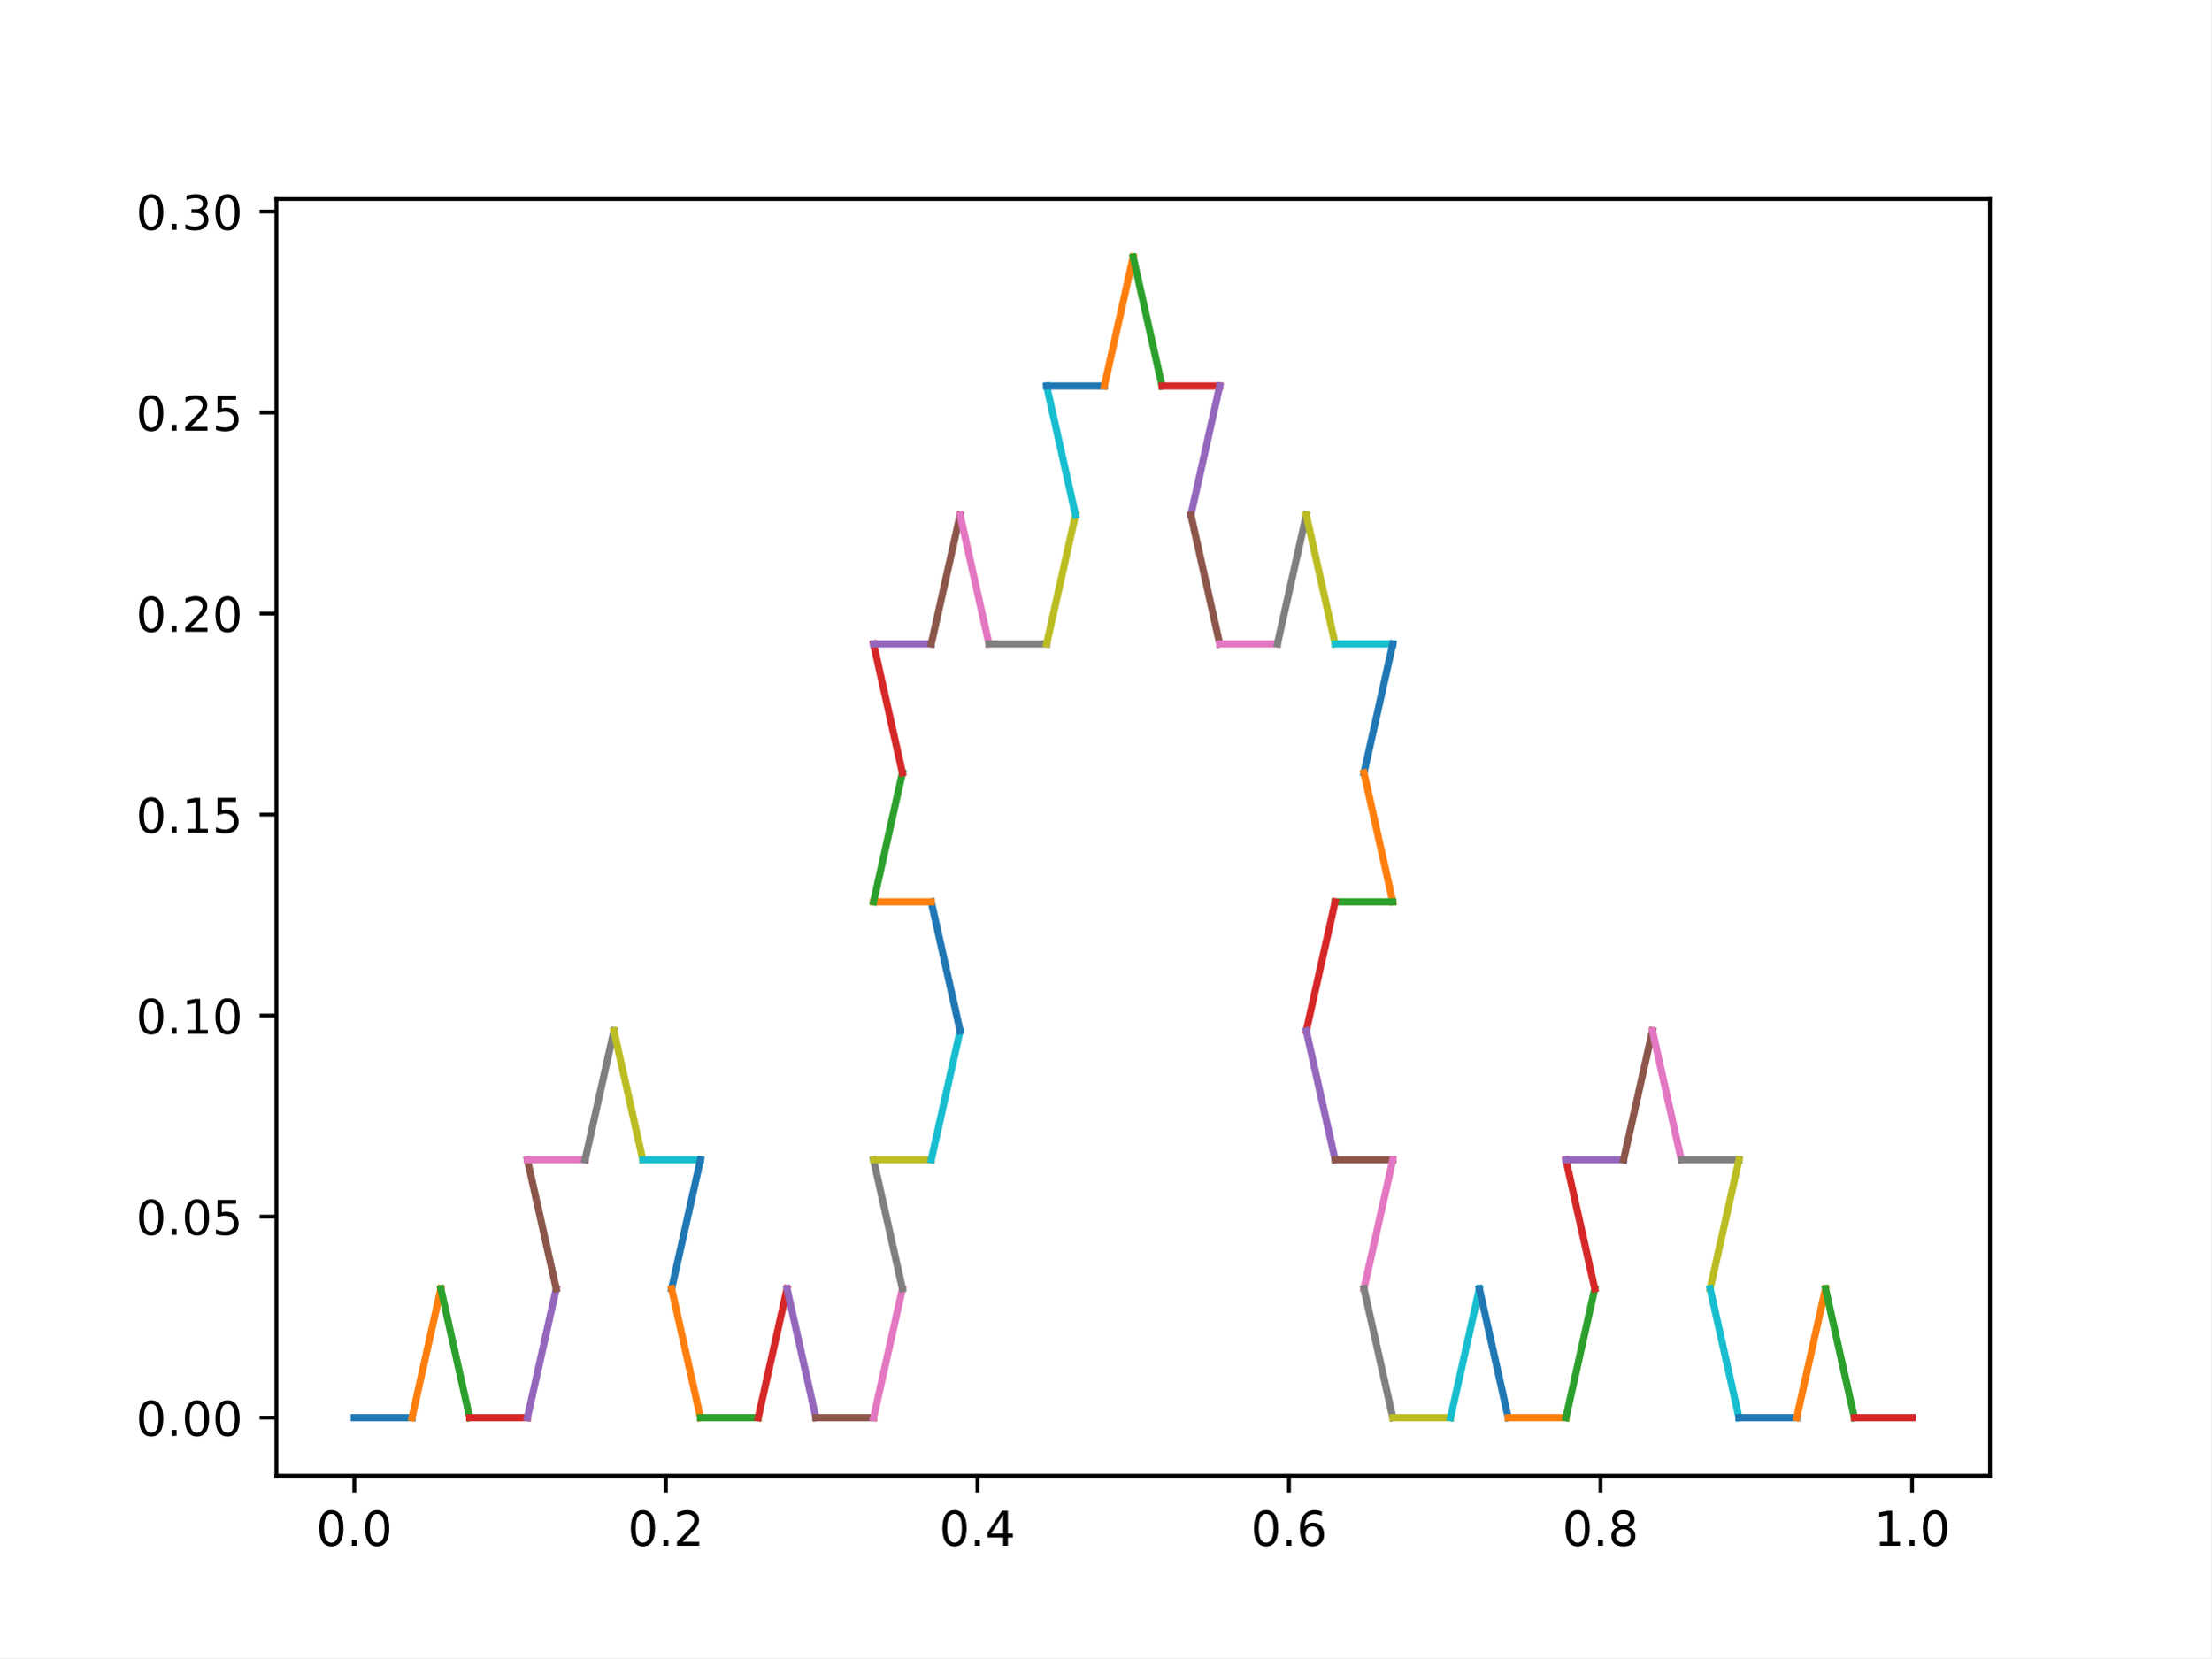
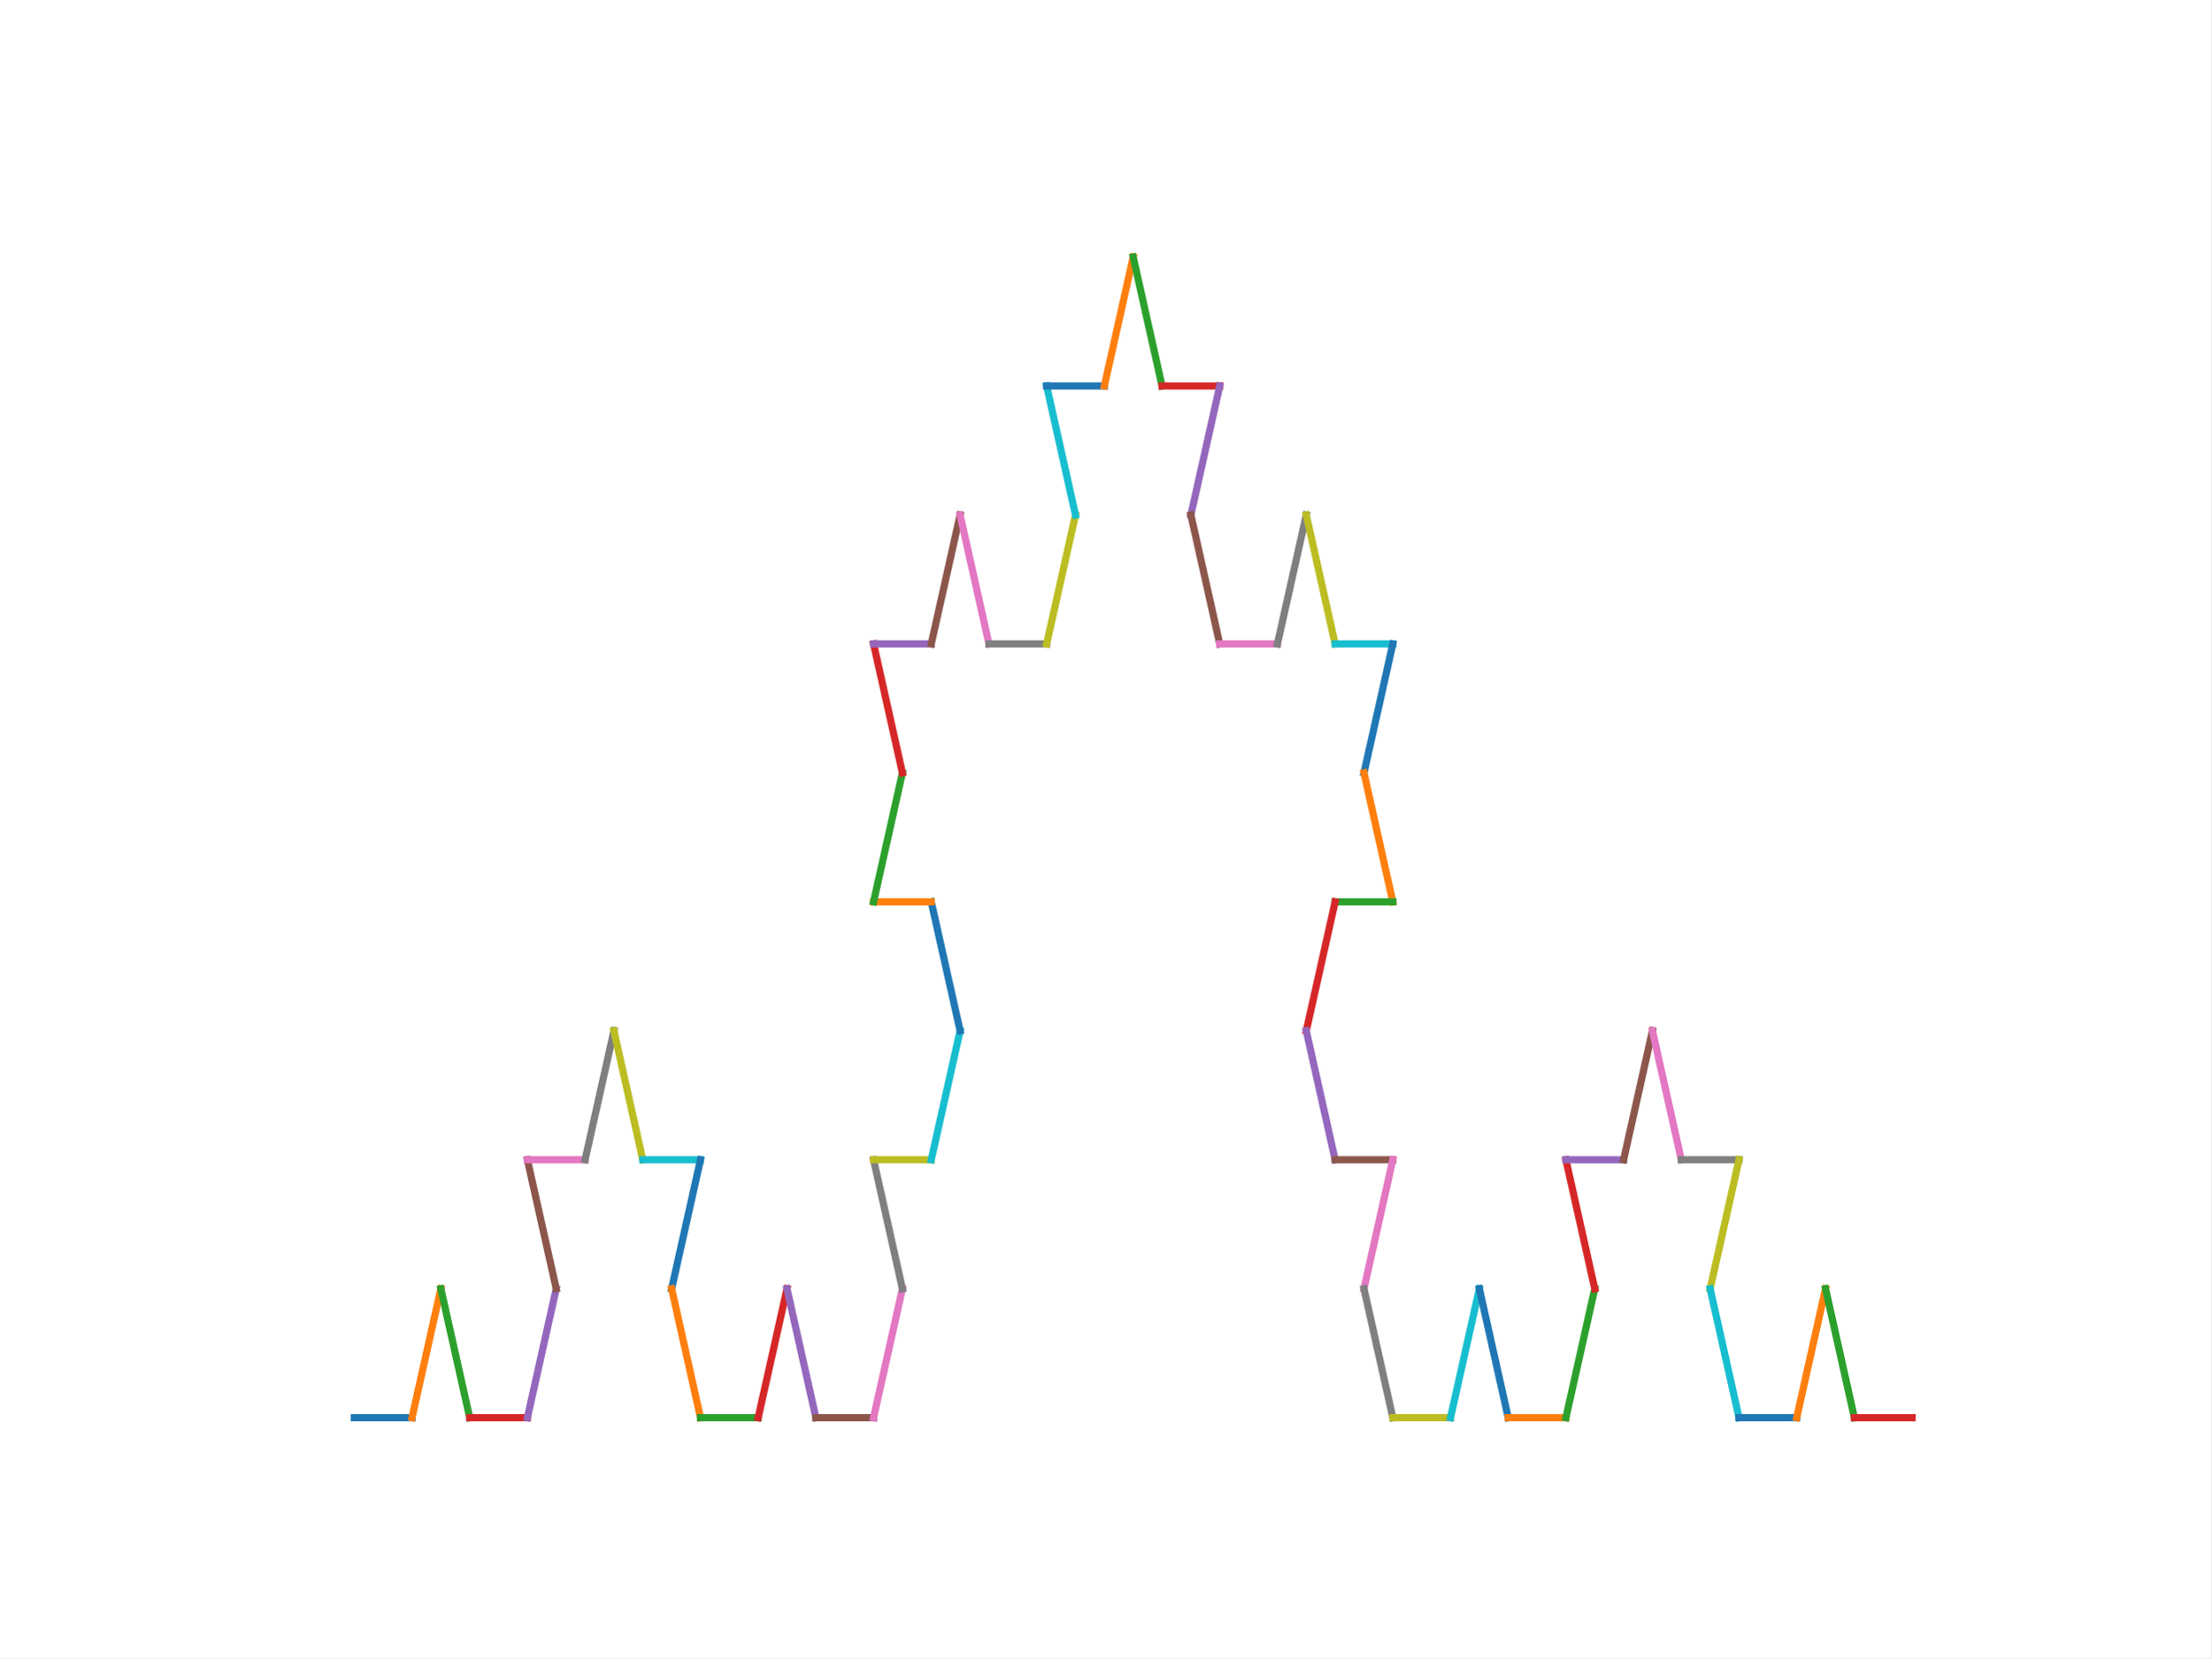
- <svg xmlns="http://www.w3.org/2000/svg" xmlns:xlink="http://www.w3.org/1999/xlink" width="460.8pt" height="345.6pt" viewBox="0 0 460.8 345.6" version="1.1">
+ <svg xmlns="http://www.w3.org/2000/svg" width="460.8pt" height="345.6pt" viewBox="0 0 460.8 345.6" version="1.1">
  <defs>
    <style type="text/css">*{stroke-linejoin: round; stroke-linecap: butt}</style>
  </defs>
  <g id="figure_1">
    <g id="patch_1">
      <path d="M 0 345.6  L 460.8 345.6  L 460.8 0  L 0 0  z " style="fill: #ffffff" />
    </g>
    <g id="axes_1">
-       <g id="patch_2">
-         <path d="M 57.6 307.584  L 414.72 307.584  L 414.72 41.472  L 57.6 41.472  z " style="fill: #ffffff" />
-       </g>
-       <g id="matplotlib.axis_1">
-         <g id="xtick_1">
-           <g id="line2d_1">
-             <defs>
-               <path id="m6610abc75b" d="M 0 0  L 0 3.5  " style="stroke: #000000; stroke-width: 0.8" />
-             </defs>
-             <g>
-               <use xlink:href="#m6610abc75b" x="73.833" y="307.584" style="stroke: #000000; stroke-width: 0.8" />
-             </g>
-           </g>
-           <g id="text_1">
-             <g transform="translate(65.88116 322.1824)scale(0.1 -0.1)">
-               <defs>
-                 <path id="DejaVuSans-30" d="M 2034 4250  Q 1547 4250 1301 3770  Q 1056 3291 1056 2328  Q 1056 1369 1301 889  Q 1547 409 2034 409  Q 2525 409 2770 889  Q 3016 1369 3016 2328  Q 3016 3291 2770 3770  Q 2525 4250 2034 4250  z M 2034 4750  Q 2819 4750 3233 4129  Q 3647 3509 3647 2328  Q 3647 1150 3233 529  Q 2819 -91 2034 -91  Q 1250 -91 836 529  Q 422 1150 422 2328  Q 422 3509 836 4129  Q 1250 4750 2034 4750  z " transform="scale(0.015625)" />
-                 <path id="DejaVuSans-2e" d="M 684 794  L 1344 794  L 1344 0  L 684 0  L 684 794  z " transform="scale(0.015625)" />
-               </defs>
-               <use xlink:href="#DejaVuSans-30" />
-               <use xlink:href="#DejaVuSans-2e" x="63.623" />
-               <use xlink:href="#DejaVuSans-30" x="95.41" />
-             </g>
-           </g>
-         </g>
-         <g id="xtick_2">
-           <g id="line2d_2">
-             <g>
-               <use xlink:href="#m6610abc75b" x="138.764" y="307.584" style="stroke: #000000; stroke-width: 0.8" />
-             </g>
-           </g>
-           <g id="text_2">
-             <g transform="translate(130.8121 322.1824)scale(0.1 -0.1)">
-               <defs>
-                 <path id="DejaVuSans-32" d="M 1228 531  L 3431 531  L 3431 0  L 469 0  L 469 531  Q 828 903 1448 1529  Q 2069 2156 2228 2338  Q 2531 2678 2651 2914  Q 2772 3150 2772 3378  Q 2772 3750 2511 3984  Q 2250 4219 1831 4219  Q 1534 4219 1204 4116  Q 875 4013 500 3803  L 500 4441  Q 881 4594 1212 4672  Q 1544 4750 1819 4750  Q 2544 4750 2975 4387  Q 3406 4025 3406 3419  Q 3406 3131 3298 2873  Q 3191 2616 2906 2266  Q 2828 2175 2409 1742  Q 1991 1309 1228 531  z " transform="scale(0.015625)" />
-               </defs>
-               <use xlink:href="#DejaVuSans-30" />
-               <use xlink:href="#DejaVuSans-2e" x="63.623" />
-               <use xlink:href="#DejaVuSans-32" x="95.41" />
-             </g>
-           </g>
-         </g>
-         <g id="xtick_3">
-           <g id="line2d_3">
-             <g>
-               <use xlink:href="#m6610abc75b" x="203.695" y="307.584" style="stroke: #000000; stroke-width: 0.8" />
-             </g>
-           </g>
-           <g id="text_3">
-             <g transform="translate(195.743 322.1824)scale(0.1 -0.1)">
-               <defs>
-                 <path id="DejaVuSans-34" d="M 2419 4116  L 825 1625  L 2419 1625  L 2419 4116  z M 2253 4666  L 3047 4666  L 3047 1625  L 3713 1625  L 3713 1100  L 3047 1100  L 3047 0  L 2419 0  L 2419 1100  L 313 1100  L 313 1709  L 2253 4666  z " transform="scale(0.015625)" />
-               </defs>
-               <use xlink:href="#DejaVuSans-30" />
-               <use xlink:href="#DejaVuSans-2e" x="63.623" />
-               <use xlink:href="#DejaVuSans-34" x="95.41" />
-             </g>
-           </g>
-         </g>
-         <g id="xtick_4">
-           <g id="line2d_4">
-             <g>
-               <use xlink:href="#m6610abc75b" x="268.625" y="307.584" style="stroke: #000000; stroke-width: 0.8" />
-             </g>
-           </g>
-           <g id="text_4">
-             <g transform="translate(260.6739 322.1824)scale(0.1 -0.1)">
-               <defs>
-                 <path id="DejaVuSans-36" d="M 2113 2584  Q 1688 2584 1439 2293  Q 1191 2003 1191 1497  Q 1191 994 1439 701  Q 1688 409 2113 409  Q 2538 409 2786 701  Q 3034 994 3034 1497  Q 3034 2003 2786 2293  Q 2538 2584 2113 2584  z M 3366 4563  L 3366 3988  Q 3128 4100 2886 4159  Q 2644 4219 2406 4219  Q 1781 4219 1451 3797  Q 1122 3375 1075 2522  Q 1259 2794 1537 2939  Q 1816 3084 2150 3084  Q 2853 3084 3261 2657  Q 3669 2231 3669 1497  Q 3669 778 3244 343  Q 2819 -91 2113 -91  Q 1303 -91 875 529  Q 447 1150 447 2328  Q 447 3434 972 4092  Q 1497 4750 2381 4750  Q 2619 4750 2861 4703  Q 3103 4656 3366 4563  z " transform="scale(0.015625)" />
-               </defs>
-               <use xlink:href="#DejaVuSans-30" />
-               <use xlink:href="#DejaVuSans-2e" x="63.623" />
-               <use xlink:href="#DejaVuSans-36" x="95.41" />
-             </g>
-           </g>
-         </g>
-         <g id="xtick_5">
-           <g id="line2d_5">
-             <g>
-               <use xlink:href="#m6610abc75b" x="333.556" y="307.584" style="stroke: #000000; stroke-width: 0.8" />
-             </g>
-           </g>
-           <g id="text_5">
-             <g transform="translate(325.6048 322.1824)scale(0.1 -0.1)">
-               <defs>
-                 <path id="DejaVuSans-38" d="M 2034 2216  Q 1584 2216 1326 1975  Q 1069 1734 1069 1313  Q 1069 891 1326 650  Q 1584 409 2034 409  Q 2484 409 2743 651  Q 3003 894 3003 1313  Q 3003 1734 2745 1975  Q 2488 2216 2034 2216  z M 1403 2484  Q 997 2584 770 2862  Q 544 3141 544 3541  Q 544 4100 942 4425  Q 1341 4750 2034 4750  Q 2731 4750 3128 4425  Q 3525 4100 3525 3541  Q 3525 3141 3298 2862  Q 3072 2584 2669 2484  Q 3125 2378 3379 2068  Q 3634 1759 3634 1313  Q 3634 634 3220 271  Q 2806 -91 2034 -91  Q 1263 -91 848 271  Q 434 634 434 1313  Q 434 1759 690 2068  Q 947 2378 1403 2484  z M 1172 3481  Q 1172 3119 1398 2916  Q 1625 2713 2034 2713  Q 2441 2713 2670 2916  Q 2900 3119 2900 3481  Q 2900 3844 2670 4047  Q 2441 4250 2034 4250  Q 1625 4250 1398 4047  Q 1172 3844 1172 3481  z " transform="scale(0.015625)" />
-               </defs>
-               <use xlink:href="#DejaVuSans-30" />
-               <use xlink:href="#DejaVuSans-2e" x="63.623" />
-               <use xlink:href="#DejaVuSans-38" x="95.41" />
-             </g>
-           </g>
-         </g>
-         <g id="xtick_6">
-           <g id="line2d_6">
-             <g>
-               <use xlink:href="#m6610abc75b" x="398.487" y="307.584" style="stroke: #000000; stroke-width: 0.8" />
-             </g>
-           </g>
-           <g id="text_6">
-             <g transform="translate(390.5357 322.1824)scale(0.1 -0.1)">
-               <defs>
-                 <path id="DejaVuSans-31" d="M 794 531  L 1825 531  L 1825 4091  L 703 3866  L 703 4441  L 1819 4666  L 2450 4666  L 2450 531  L 3481 531  L 3481 0  L 794 0  L 794 531  z " transform="scale(0.015625)" />
-               </defs>
-               <use xlink:href="#DejaVuSans-31" />
-               <use xlink:href="#DejaVuSans-2e" x="63.623" />
-               <use xlink:href="#DejaVuSans-30" x="95.41" />
-             </g>
-           </g>
-         </g>
-       </g>
-       <g id="matplotlib.axis_2">
-         <g id="ytick_1">
-           <g id="line2d_7">
-             <defs>
-               <path id="mbae14ab97f" d="M 0 0  L -3.5 0  " style="stroke: #000000; stroke-width: 0.8" />
-             </defs>
-             <g>
-               <use xlink:href="#mbae14ab97f" x="57.6" y="295.488" style="stroke: #000000; stroke-width: 0.8" />
-             </g>
-           </g>
-           <g id="text_7">
-             <g transform="translate(28.33438 299.2872)scale(0.1 -0.1)">
-               <use xlink:href="#DejaVuSans-30" />
-               <use xlink:href="#DejaVuSans-2e" x="63.623" />
-               <use xlink:href="#DejaVuSans-30" x="95.41" />
-               <use xlink:href="#DejaVuSans-30" x="159.033" />
-             </g>
-           </g>
-         </g>
-         <g id="ytick_2">
-           <g id="line2d_8">
-             <g>
-               <use xlink:href="#mbae14ab97f" x="57.6" y="253.586" style="stroke: #000000; stroke-width: 0.8" />
-             </g>
-           </g>
-           <g id="text_8">
-             <g transform="translate(28.33438 257.3854)scale(0.1 -0.1)">
-               <defs>
-                 <path id="DejaVuSans-35" d="M 691 4666  L 3169 4666  L 3169 4134  L 1269 4134  L 1269 2991  Q 1406 3038 1543 3061  Q 1681 3084 1819 3084  Q 2600 3084 3056 2656  Q 3513 2228 3513 1497  Q 3513 744 3044 326  Q 2575 -91 1722 -91  Q 1428 -91 1123 -41  Q 819 9 494 109  L 494 744  Q 775 591 1075 516  Q 1375 441 1709 441  Q 2250 441 2565 725  Q 2881 1009 2881 1497  Q 2881 1984 2565 2268  Q 2250 2553 1709 2553  Q 1456 2553 1204 2497  Q 953 2441 691 2322  L 691 4666  z " transform="scale(0.015625)" />
-               </defs>
-               <use xlink:href="#DejaVuSans-30" />
-               <use xlink:href="#DejaVuSans-2e" x="63.623" />
-               <use xlink:href="#DejaVuSans-30" x="95.41" />
-               <use xlink:href="#DejaVuSans-35" x="159.033" />
-             </g>
-           </g>
-         </g>
-         <g id="ytick_3">
-           <g id="line2d_9">
-             <g>
-               <use xlink:href="#mbae14ab97f" x="57.6" y="211.684" style="stroke: #000000; stroke-width: 0.8" />
-             </g>
-           </g>
-           <g id="text_9">
-             <g transform="translate(28.33438 215.4837)scale(0.1 -0.1)">
-               <use xlink:href="#DejaVuSans-30" />
-               <use xlink:href="#DejaVuSans-2e" x="63.623" />
-               <use xlink:href="#DejaVuSans-31" x="95.41" />
-               <use xlink:href="#DejaVuSans-30" x="159.033" />
-             </g>
-           </g>
-         </g>
-         <g id="ytick_4">
-           <g id="line2d_10">
-             <g>
-               <use xlink:href="#mbae14ab97f" x="57.6" y="169.783" style="stroke: #000000; stroke-width: 0.8" />
-             </g>
-           </g>
-           <g id="text_10">
-             <g transform="translate(28.33438 173.5819)scale(0.1 -0.1)">
-               <use xlink:href="#DejaVuSans-30" />
-               <use xlink:href="#DejaVuSans-2e" x="63.623" />
-               <use xlink:href="#DejaVuSans-31" x="95.41" />
-               <use xlink:href="#DejaVuSans-35" x="159.033" />
-             </g>
-           </g>
-         </g>
-         <g id="ytick_5">
-           <g id="line2d_11">
-             <g>
-               <use xlink:href="#mbae14ab97f" x="57.6" y="127.881" style="stroke: #000000; stroke-width: 0.8" />
-             </g>
-           </g>
-           <g id="text_11">
-             <g transform="translate(28.33438 131.6801)scale(0.1 -0.1)">
-               <use xlink:href="#DejaVuSans-30" />
-               <use xlink:href="#DejaVuSans-2e" x="63.623" />
-               <use xlink:href="#DejaVuSans-32" x="95.41" />
-               <use xlink:href="#DejaVuSans-30" x="159.033" />
-             </g>
-           </g>
-         </g>
-         <g id="ytick_6">
-           <g id="line2d_12">
-             <g>
-               <use xlink:href="#mbae14ab97f" x="57.6" y="85.979" style="stroke: #000000; stroke-width: 0.8" />
-             </g>
-           </g>
-           <g id="text_12">
-             <g transform="translate(28.33438 89.77835)scale(0.1 -0.1)">
-               <use xlink:href="#DejaVuSans-30" />
-               <use xlink:href="#DejaVuSans-2e" x="63.623" />
-               <use xlink:href="#DejaVuSans-32" x="95.41" />
-               <use xlink:href="#DejaVuSans-35" x="159.033" />
-             </g>
-           </g>
-         </g>
-         <g id="ytick_7">
-           <g id="line2d_13">
-             <g>
-               <use xlink:href="#mbae14ab97f" x="57.6" y="44.077" style="stroke: #000000; stroke-width: 0.8" />
-             </g>
-           </g>
-           <g id="text_13">
-             <g transform="translate(28.33438 47.87658)scale(0.1 -0.1)">
-               <defs>
-                 <path id="DejaVuSans-33" d="M 2597 2516  Q 3050 2419 3304 2112  Q 3559 1806 3559 1356  Q 3559 666 3084 287  Q 2609 -91 1734 -91  Q 1441 -91 1130 -33  Q 819 25 488 141  L 488 750  Q 750 597 1062 519  Q 1375 441 1716 441  Q 2309 441 2620 675  Q 2931 909 2931 1356  Q 2931 1769 2642 2001  Q 2353 2234 1838 2234  L 1294 2234  L 1294 2753  L 1863 2753  Q 2328 2753 2575 2939  Q 2822 3125 2822 3475  Q 2822 3834 2567 4026  Q 2313 4219 1838 4219  Q 1578 4219 1281 4162  Q 984 4106 628 3988  L 628 4550  Q 988 4650 1302 4700  Q 1616 4750 1894 4750  Q 2613 4750 3031 4423  Q 3450 4097 3450 3541  Q 3450 3153 3228 2886  Q 3006 2619 2597 2516  z " transform="scale(0.015625)" />
-               </defs>
-               <use xlink:href="#DejaVuSans-30" />
-               <use xlink:href="#DejaVuSans-2e" x="63.623" />
-               <use xlink:href="#DejaVuSans-33" x="95.41" />
-               <use xlink:href="#DejaVuSans-30" x="159.033" />
-             </g>
-           </g>
-         </g>
+       <g id="line2d_1">
+         <path d="M 73.833 295.488  L 85.857 295.488  " clip-path="url(#p94eb211f9b)" style="fill: none; stroke: #1f77b4; stroke-width: 1.5; stroke-linecap: square" />
+       </g>
+       <g id="line2d_2">
+         <path d="M 85.857 295.488  L 91.869 268.608  " clip-path="url(#p94eb211f9b)" style="fill: none; stroke: #ff7f0e; stroke-width: 1.5; stroke-linecap: square" />
+       </g>
+       <g id="line2d_3">
+         <path d="M 91.869 268.608  L 97.881 295.488  " clip-path="url(#p94eb211f9b)" style="fill: none; stroke: #2ca02c; stroke-width: 1.5; stroke-linecap: square" />
+       </g>
+       <g id="line2d_4">
+         <path d="M 97.881 295.488  L 109.905 295.488  " clip-path="url(#p94eb211f9b)" style="fill: none; stroke: #d62728; stroke-width: 1.5; stroke-linecap: square" />
+       </g>
+       <g id="line2d_5">
+         <path d="M 109.905 295.488  L 115.918 268.608  " clip-path="url(#p94eb211f9b)" style="fill: none; stroke: #9467bd; stroke-width: 1.5; stroke-linecap: square" />
+       </g>
+       <g id="line2d_6">
+         <path d="M 115.918 268.608  L 109.905 241.728  " clip-path="url(#p94eb211f9b)" style="fill: none; stroke: #8c564b; stroke-width: 1.5; stroke-linecap: square" />
+       </g>
+       <g id="line2d_7">
+         <path d="M 109.905 241.728  L 121.93 241.728  " clip-path="url(#p94eb211f9b)" style="fill: none; stroke: #e377c2; stroke-width: 1.5; stroke-linecap: square" />
+       </g>
+       <g id="line2d_8">
+         <path d="M 121.93 241.728  L 127.942 214.848  " clip-path="url(#p94eb211f9b)" style="fill: none; stroke: #7f7f7f; stroke-width: 1.5; stroke-linecap: square" />
+       </g>
+       <g id="line2d_9">
+         <path d="M 127.942 214.848  L 133.954 241.728  " clip-path="url(#p94eb211f9b)" style="fill: none; stroke: #bcbd22; stroke-width: 1.5; stroke-linecap: square" />
+       </g>
+       <g id="line2d_10">
+         <path d="M 133.954 241.728  L 145.978 241.728  " clip-path="url(#p94eb211f9b)" style="fill: none; stroke: #17becf; stroke-width: 1.5; stroke-linecap: square" />
+       </g>
+       <g id="line2d_11">
+         <path d="M 145.978 241.728  L 139.966 268.608  " clip-path="url(#p94eb211f9b)" style="fill: none; stroke: #1f77b4; stroke-width: 1.5; stroke-linecap: square" />
+       </g>
+       <g id="line2d_12">
+         <path d="M 139.966 268.608  L 145.978 295.488  " clip-path="url(#p94eb211f9b)" style="fill: none; stroke: #ff7f0e; stroke-width: 1.5; stroke-linecap: square" />
+       </g>
+       <g id="line2d_13">
+         <path d="M 145.978 295.488  L 158.002 295.488  " clip-path="url(#p94eb211f9b)" style="fill: none; stroke: #2ca02c; stroke-width: 1.5; stroke-linecap: square" />
      </g>
      <g id="line2d_14">
-         <path d="M 73.833 295.488  L 85.857 295.488  " clip-path="url(#p03bc37d1f4)" style="fill: none; stroke: #1f77b4; stroke-width: 1.5; stroke-linecap: square" />
+         <path d="M 158.002 295.488  L 164.015 268.608  " clip-path="url(#p94eb211f9b)" style="fill: none; stroke: #d62728; stroke-width: 1.5; stroke-linecap: square" />
      </g>
      <g id="line2d_15">
-         <path d="M 85.857 295.488  L 91.869 268.608  " clip-path="url(#p03bc37d1f4)" style="fill: none; stroke: #ff7f0e; stroke-width: 1.5; stroke-linecap: square" />
+         <path d="M 164.015 268.608  L 170.027 295.488  " clip-path="url(#p94eb211f9b)" style="fill: none; stroke: #9467bd; stroke-width: 1.5; stroke-linecap: square" />
      </g>
      <g id="line2d_16">
-         <path d="M 91.869 268.608  L 97.881 295.488  " clip-path="url(#p03bc37d1f4)" style="fill: none; stroke: #2ca02c; stroke-width: 1.5; stroke-linecap: square" />
+         <path d="M 170.027 295.488  L 182.051 295.488  " clip-path="url(#p94eb211f9b)" style="fill: none; stroke: #8c564b; stroke-width: 1.5; stroke-linecap: square" />
      </g>
      <g id="line2d_17">
-         <path d="M 97.881 295.488  L 109.905 295.488  " clip-path="url(#p03bc37d1f4)" style="fill: none; stroke: #d62728; stroke-width: 1.5; stroke-linecap: square" />
+         <path d="M 182.051 295.488  L 188.063 268.608  " clip-path="url(#p94eb211f9b)" style="fill: none; stroke: #e377c2; stroke-width: 1.5; stroke-linecap: square" />
      </g>
      <g id="line2d_18">
-         <path d="M 109.905 295.488  L 115.918 268.608  " clip-path="url(#p03bc37d1f4)" style="fill: none; stroke: #9467bd; stroke-width: 1.5; stroke-linecap: square" />
+         <path d="M 188.063 268.608  L 182.051 241.728  " clip-path="url(#p94eb211f9b)" style="fill: none; stroke: #7f7f7f; stroke-width: 1.5; stroke-linecap: square" />
      </g>
      <g id="line2d_19">
-         <path d="M 115.918 268.608  L 109.905 241.728  " clip-path="url(#p03bc37d1f4)" style="fill: none; stroke: #8c564b; stroke-width: 1.5; stroke-linecap: square" />
+         <path d="M 182.051 241.728  L 194.075 241.728  " clip-path="url(#p94eb211f9b)" style="fill: none; stroke: #bcbd22; stroke-width: 1.5; stroke-linecap: square" />
      </g>
      <g id="line2d_20">
-         <path d="M 109.905 241.728  L 121.93 241.728  " clip-path="url(#p03bc37d1f4)" style="fill: none; stroke: #e377c2; stroke-width: 1.5; stroke-linecap: square" />
+         <path d="M 194.075 241.728  L 200.087 214.848  " clip-path="url(#p94eb211f9b)" style="fill: none; stroke: #17becf; stroke-width: 1.5; stroke-linecap: square" />
      </g>
      <g id="line2d_21">
-         <path d="M 121.93 241.728  L 127.942 214.848  " clip-path="url(#p03bc37d1f4)" style="fill: none; stroke: #7f7f7f; stroke-width: 1.5; stroke-linecap: square" />
+         <path d="M 200.087 214.848  L 194.075 187.968  " clip-path="url(#p94eb211f9b)" style="fill: none; stroke: #1f77b4; stroke-width: 1.5; stroke-linecap: square" />
      </g>
      <g id="line2d_22">
-         <path d="M 127.942 214.848  L 133.954 241.728  " clip-path="url(#p03bc37d1f4)" style="fill: none; stroke: #bcbd22; stroke-width: 1.5; stroke-linecap: square" />
+         <path d="M 194.075 187.968  L 182.051 187.968  " clip-path="url(#p94eb211f9b)" style="fill: none; stroke: #ff7f0e; stroke-width: 1.5; stroke-linecap: square" />
      </g>
      <g id="line2d_23">
-         <path d="M 133.954 241.728  L 145.978 241.728  " clip-path="url(#p03bc37d1f4)" style="fill: none; stroke: #17becf; stroke-width: 1.5; stroke-linecap: square" />
+         <path d="M 182.051 187.968  L 188.063 161.088  " clip-path="url(#p94eb211f9b)" style="fill: none; stroke: #2ca02c; stroke-width: 1.5; stroke-linecap: square" />
      </g>
      <g id="line2d_24">
-         <path d="M 145.978 241.728  L 139.966 268.608  " clip-path="url(#p03bc37d1f4)" style="fill: none; stroke: #1f77b4; stroke-width: 1.5; stroke-linecap: square" />
+         <path d="M 188.063 161.088  L 182.051 134.208  " clip-path="url(#p94eb211f9b)" style="fill: none; stroke: #d62728; stroke-width: 1.5; stroke-linecap: square" />
      </g>
      <g id="line2d_25">
-         <path d="M 139.966 268.608  L 145.978 295.488  " clip-path="url(#p03bc37d1f4)" style="fill: none; stroke: #ff7f0e; stroke-width: 1.5; stroke-linecap: square" />
+         <path d="M 182.051 134.208  L 194.075 134.208  " clip-path="url(#p94eb211f9b)" style="fill: none; stroke: #9467bd; stroke-width: 1.5; stroke-linecap: square" />
      </g>
      <g id="line2d_26">
-         <path d="M 145.978 295.488  L 158.002 295.488  " clip-path="url(#p03bc37d1f4)" style="fill: none; stroke: #2ca02c; stroke-width: 1.5; stroke-linecap: square" />
+         <path d="M 194.075 134.208  L 200.087 107.328  " clip-path="url(#p94eb211f9b)" style="fill: none; stroke: #8c564b; stroke-width: 1.5; stroke-linecap: square" />
      </g>
      <g id="line2d_27">
-         <path d="M 158.002 295.488  L 164.015 268.608  " clip-path="url(#p03bc37d1f4)" style="fill: none; stroke: #d62728; stroke-width: 1.5; stroke-linecap: square" />
+         <path d="M 200.087 107.328  L 206.099 134.208  " clip-path="url(#p94eb211f9b)" style="fill: none; stroke: #e377c2; stroke-width: 1.5; stroke-linecap: square" />
      </g>
      <g id="line2d_28">
-         <path d="M 164.015 268.608  L 170.027 295.488  " clip-path="url(#p03bc37d1f4)" style="fill: none; stroke: #9467bd; stroke-width: 1.5; stroke-linecap: square" />
+         <path d="M 206.099 134.208  L 218.124 134.208  " clip-path="url(#p94eb211f9b)" style="fill: none; stroke: #7f7f7f; stroke-width: 1.5; stroke-linecap: square" />
      </g>
      <g id="line2d_29">
-         <path d="M 170.027 295.488  L 182.051 295.488  " clip-path="url(#p03bc37d1f4)" style="fill: none; stroke: #8c564b; stroke-width: 1.5; stroke-linecap: square" />
+         <path d="M 218.124 134.208  L 224.136 107.328  " clip-path="url(#p94eb211f9b)" style="fill: none; stroke: #bcbd22; stroke-width: 1.5; stroke-linecap: square" />
      </g>
      <g id="line2d_30">
-         <path d="M 182.051 295.488  L 188.063 268.608  " clip-path="url(#p03bc37d1f4)" style="fill: none; stroke: #e377c2; stroke-width: 1.5; stroke-linecap: square" />
+         <path d="M 224.136 107.328  L 218.124 80.448  " clip-path="url(#p94eb211f9b)" style="fill: none; stroke: #17becf; stroke-width: 1.5; stroke-linecap: square" />
      </g>
      <g id="line2d_31">
-         <path d="M 188.063 268.608  L 182.051 241.728  " clip-path="url(#p03bc37d1f4)" style="fill: none; stroke: #7f7f7f; stroke-width: 1.5; stroke-linecap: square" />
+         <path d="M 218.124 80.448  L 230.148 80.448  " clip-path="url(#p94eb211f9b)" style="fill: none; stroke: #1f77b4; stroke-width: 1.5; stroke-linecap: square" />
      </g>
      <g id="line2d_32">
-         <path d="M 182.051 241.728  L 194.075 241.728  " clip-path="url(#p03bc37d1f4)" style="fill: none; stroke: #bcbd22; stroke-width: 1.5; stroke-linecap: square" />
+         <path d="M 230.148 80.448  L 236.16 53.568  " clip-path="url(#p94eb211f9b)" style="fill: none; stroke: #ff7f0e; stroke-width: 1.5; stroke-linecap: square" />
      </g>
      <g id="line2d_33">
-         <path d="M 194.075 241.728  L 200.087 214.848  " clip-path="url(#p03bc37d1f4)" style="fill: none; stroke: #17becf; stroke-width: 1.5; stroke-linecap: square" />
+         <path d="M 236.16 53.568  L 242.172 80.448  " clip-path="url(#p94eb211f9b)" style="fill: none; stroke: #2ca02c; stroke-width: 1.5; stroke-linecap: square" />
      </g>
      <g id="line2d_34">
-         <path d="M 200.087 214.848  L 194.075 187.968  " clip-path="url(#p03bc37d1f4)" style="fill: none; stroke: #1f77b4; stroke-width: 1.5; stroke-linecap: square" />
+         <path d="M 242.172 80.448  L 254.196 80.448  " clip-path="url(#p94eb211f9b)" style="fill: none; stroke: #d62728; stroke-width: 1.5; stroke-linecap: square" />
      </g>
      <g id="line2d_35">
-         <path d="M 194.075 187.968  L 182.051 187.968  " clip-path="url(#p03bc37d1f4)" style="fill: none; stroke: #ff7f0e; stroke-width: 1.5; stroke-linecap: square" />
+         <path d="M 254.196 80.448  L 248.184 107.328  " clip-path="url(#p94eb211f9b)" style="fill: none; stroke: #9467bd; stroke-width: 1.5; stroke-linecap: square" />
      </g>
      <g id="line2d_36">
-         <path d="M 182.051 187.968  L 188.063 161.088  " clip-path="url(#p03bc37d1f4)" style="fill: none; stroke: #2ca02c; stroke-width: 1.5; stroke-linecap: square" />
+         <path d="M 248.184 107.328  L 254.196 134.208  " clip-path="url(#p94eb211f9b)" style="fill: none; stroke: #8c564b; stroke-width: 1.5; stroke-linecap: square" />
      </g>
      <g id="line2d_37">
-         <path d="M 188.063 161.088  L 182.051 134.208  " clip-path="url(#p03bc37d1f4)" style="fill: none; stroke: #d62728; stroke-width: 1.5; stroke-linecap: square" />
+         <path d="M 254.196 134.208  L 266.221 134.208  " clip-path="url(#p94eb211f9b)" style="fill: none; stroke: #e377c2; stroke-width: 1.5; stroke-linecap: square" />
      </g>
      <g id="line2d_38">
-         <path d="M 182.051 134.208  L 194.075 134.208  " clip-path="url(#p03bc37d1f4)" style="fill: none; stroke: #9467bd; stroke-width: 1.5; stroke-linecap: square" />
+         <path d="M 266.221 134.208  L 272.233 107.328  " clip-path="url(#p94eb211f9b)" style="fill: none; stroke: #7f7f7f; stroke-width: 1.5; stroke-linecap: square" />
      </g>
      <g id="line2d_39">
-         <path d="M 194.075 134.208  L 200.087 107.328  " clip-path="url(#p03bc37d1f4)" style="fill: none; stroke: #8c564b; stroke-width: 1.5; stroke-linecap: square" />
+         <path d="M 272.233 107.328  L 278.245 134.208  " clip-path="url(#p94eb211f9b)" style="fill: none; stroke: #bcbd22; stroke-width: 1.5; stroke-linecap: square" />
      </g>
      <g id="line2d_40">
-         <path d="M 200.087 107.328  L 206.099 134.208  " clip-path="url(#p03bc37d1f4)" style="fill: none; stroke: #e377c2; stroke-width: 1.5; stroke-linecap: square" />
+         <path d="M 278.245 134.208  L 290.269 134.208  " clip-path="url(#p94eb211f9b)" style="fill: none; stroke: #17becf; stroke-width: 1.5; stroke-linecap: square" />
      </g>
      <g id="line2d_41">
-         <path d="M 206.099 134.208  L 218.124 134.208  " clip-path="url(#p03bc37d1f4)" style="fill: none; stroke: #7f7f7f; stroke-width: 1.5; stroke-linecap: square" />
+         <path d="M 290.269 134.208  L 284.257 161.088  " clip-path="url(#p94eb211f9b)" style="fill: none; stroke: #1f77b4; stroke-width: 1.5; stroke-linecap: square" />
      </g>
      <g id="line2d_42">
-         <path d="M 218.124 134.208  L 224.136 107.328  " clip-path="url(#p03bc37d1f4)" style="fill: none; stroke: #bcbd22; stroke-width: 1.5; stroke-linecap: square" />
+         <path d="M 284.257 161.088  L 290.269 187.968  " clip-path="url(#p94eb211f9b)" style="fill: none; stroke: #ff7f0e; stroke-width: 1.5; stroke-linecap: square" />
      </g>
      <g id="line2d_43">
-         <path d="M 224.136 107.328  L 218.124 80.448  " clip-path="url(#p03bc37d1f4)" style="fill: none; stroke: #17becf; stroke-width: 1.5; stroke-linecap: square" />
+         <path d="M 290.269 187.968  L 278.245 187.968  " clip-path="url(#p94eb211f9b)" style="fill: none; stroke: #2ca02c; stroke-width: 1.5; stroke-linecap: square" />
      </g>
      <g id="line2d_44">
-         <path d="M 218.124 80.448  L 230.148 80.448  " clip-path="url(#p03bc37d1f4)" style="fill: none; stroke: #1f77b4; stroke-width: 1.5; stroke-linecap: square" />
+         <path d="M 278.245 187.968  L 272.233 214.848  " clip-path="url(#p94eb211f9b)" style="fill: none; stroke: #d62728; stroke-width: 1.5; stroke-linecap: square" />
      </g>
      <g id="line2d_45">
-         <path d="M 230.148 80.448  L 236.16 53.568  " clip-path="url(#p03bc37d1f4)" style="fill: none; stroke: #ff7f0e; stroke-width: 1.5; stroke-linecap: square" />
+         <path d="M 272.233 214.848  L 278.245 241.728  " clip-path="url(#p94eb211f9b)" style="fill: none; stroke: #9467bd; stroke-width: 1.5; stroke-linecap: square" />
      </g>
      <g id="line2d_46">
-         <path d="M 236.16 53.568  L 242.172 80.448  " clip-path="url(#p03bc37d1f4)" style="fill: none; stroke: #2ca02c; stroke-width: 1.5; stroke-linecap: square" />
+         <path d="M 278.245 241.728  L 290.269 241.728  " clip-path="url(#p94eb211f9b)" style="fill: none; stroke: #8c564b; stroke-width: 1.5; stroke-linecap: square" />
      </g>
      <g id="line2d_47">
-         <path d="M 242.172 80.448  L 254.196 80.448  " clip-path="url(#p03bc37d1f4)" style="fill: none; stroke: #d62728; stroke-width: 1.5; stroke-linecap: square" />
+         <path d="M 290.269 241.728  L 284.257 268.608  " clip-path="url(#p94eb211f9b)" style="fill: none; stroke: #e377c2; stroke-width: 1.5; stroke-linecap: square" />
      </g>
      <g id="line2d_48">
-         <path d="M 254.196 80.448  L 248.184 107.328  " clip-path="url(#p03bc37d1f4)" style="fill: none; stroke: #9467bd; stroke-width: 1.5; stroke-linecap: square" />
+         <path d="M 284.257 268.608  L 290.269 295.488  " clip-path="url(#p94eb211f9b)" style="fill: none; stroke: #7f7f7f; stroke-width: 1.5; stroke-linecap: square" />
      </g>
      <g id="line2d_49">
-         <path d="M 248.184 107.328  L 254.196 134.208  " clip-path="url(#p03bc37d1f4)" style="fill: none; stroke: #8c564b; stroke-width: 1.5; stroke-linecap: square" />
+         <path d="M 290.269 295.488  L 302.293 295.488  " clip-path="url(#p94eb211f9b)" style="fill: none; stroke: #bcbd22; stroke-width: 1.5; stroke-linecap: square" />
      </g>
      <g id="line2d_50">
-         <path d="M 254.196 134.208  L 266.221 134.208  " clip-path="url(#p03bc37d1f4)" style="fill: none; stroke: #e377c2; stroke-width: 1.5; stroke-linecap: square" />
+         <path d="M 302.293 295.488  L 308.305 268.608  " clip-path="url(#p94eb211f9b)" style="fill: none; stroke: #17becf; stroke-width: 1.5; stroke-linecap: square" />
      </g>
      <g id="line2d_51">
-         <path d="M 266.221 134.208  L 272.233 107.328  " clip-path="url(#p03bc37d1f4)" style="fill: none; stroke: #7f7f7f; stroke-width: 1.5; stroke-linecap: square" />
+         <path d="M 308.305 268.608  L 314.318 295.488  " clip-path="url(#p94eb211f9b)" style="fill: none; stroke: #1f77b4; stroke-width: 1.5; stroke-linecap: square" />
      </g>
      <g id="line2d_52">
-         <path d="M 272.233 107.328  L 278.245 134.208  " clip-path="url(#p03bc37d1f4)" style="fill: none; stroke: #bcbd22; stroke-width: 1.5; stroke-linecap: square" />
+         <path d="M 314.318 295.488  L 326.342 295.488  " clip-path="url(#p94eb211f9b)" style="fill: none; stroke: #ff7f0e; stroke-width: 1.5; stroke-linecap: square" />
      </g>
      <g id="line2d_53">
-         <path d="M 278.245 134.208  L 290.269 134.208  " clip-path="url(#p03bc37d1f4)" style="fill: none; stroke: #17becf; stroke-width: 1.5; stroke-linecap: square" />
+         <path d="M 326.342 295.488  L 332.354 268.608  " clip-path="url(#p94eb211f9b)" style="fill: none; stroke: #2ca02c; stroke-width: 1.5; stroke-linecap: square" />
      </g>
      <g id="line2d_54">
-         <path d="M 290.269 134.208  L 284.257 161.088  " clip-path="url(#p03bc37d1f4)" style="fill: none; stroke: #1f77b4; stroke-width: 1.5; stroke-linecap: square" />
+         <path d="M 332.354 268.608  L 326.342 241.728  " clip-path="url(#p94eb211f9b)" style="fill: none; stroke: #d62728; stroke-width: 1.5; stroke-linecap: square" />
      </g>
      <g id="line2d_55">
-         <path d="M 284.257 161.088  L 290.269 187.968  " clip-path="url(#p03bc37d1f4)" style="fill: none; stroke: #ff7f0e; stroke-width: 1.5; stroke-linecap: square" />
+         <path d="M 326.342 241.728  L 338.366 241.728  " clip-path="url(#p94eb211f9b)" style="fill: none; stroke: #9467bd; stroke-width: 1.5; stroke-linecap: square" />
      </g>
      <g id="line2d_56">
-         <path d="M 290.269 187.968  L 278.245 187.968  " clip-path="url(#p03bc37d1f4)" style="fill: none; stroke: #2ca02c; stroke-width: 1.5; stroke-linecap: square" />
+         <path d="M 338.366 241.728  L 344.378 214.848  " clip-path="url(#p94eb211f9b)" style="fill: none; stroke: #8c564b; stroke-width: 1.5; stroke-linecap: square" />
      </g>
      <g id="line2d_57">
-         <path d="M 278.245 187.968  L 272.233 214.848  " clip-path="url(#p03bc37d1f4)" style="fill: none; stroke: #d62728; stroke-width: 1.5; stroke-linecap: square" />
+         <path d="M 344.378 214.848  L 350.39 241.728  " clip-path="url(#p94eb211f9b)" style="fill: none; stroke: #e377c2; stroke-width: 1.5; stroke-linecap: square" />
      </g>
      <g id="line2d_58">
-         <path d="M 272.233 214.848  L 278.245 241.728  " clip-path="url(#p03bc37d1f4)" style="fill: none; stroke: #9467bd; stroke-width: 1.5; stroke-linecap: square" />
+         <path d="M 350.39 241.728  L 362.415 241.728  " clip-path="url(#p94eb211f9b)" style="fill: none; stroke: #7f7f7f; stroke-width: 1.5; stroke-linecap: square" />
      </g>
      <g id="line2d_59">
-         <path d="M 278.245 241.728  L 290.269 241.728  " clip-path="url(#p03bc37d1f4)" style="fill: none; stroke: #8c564b; stroke-width: 1.5; stroke-linecap: square" />
+         <path d="M 362.415 241.728  L 356.402 268.608  " clip-path="url(#p94eb211f9b)" style="fill: none; stroke: #bcbd22; stroke-width: 1.5; stroke-linecap: square" />
      </g>
      <g id="line2d_60">
-         <path d="M 290.269 241.728  L 284.257 268.608  " clip-path="url(#p03bc37d1f4)" style="fill: none; stroke: #e377c2; stroke-width: 1.5; stroke-linecap: square" />
+         <path d="M 356.402 268.608  L 362.415 295.488  " clip-path="url(#p94eb211f9b)" style="fill: none; stroke: #17becf; stroke-width: 1.5; stroke-linecap: square" />
      </g>
      <g id="line2d_61">
-         <path d="M 284.257 268.608  L 290.269 295.488  " clip-path="url(#p03bc37d1f4)" style="fill: none; stroke: #7f7f7f; stroke-width: 1.5; stroke-linecap: square" />
+         <path d="M 362.415 295.488  L 374.439 295.488  " clip-path="url(#p94eb211f9b)" style="fill: none; stroke: #1f77b4; stroke-width: 1.5; stroke-linecap: square" />
      </g>
      <g id="line2d_62">
-         <path d="M 290.269 295.488  L 302.293 295.488  " clip-path="url(#p03bc37d1f4)" style="fill: none; stroke: #bcbd22; stroke-width: 1.5; stroke-linecap: square" />
+         <path d="M 374.439 295.488  L 380.451 268.608  " clip-path="url(#p94eb211f9b)" style="fill: none; stroke: #ff7f0e; stroke-width: 1.5; stroke-linecap: square" />
      </g>
      <g id="line2d_63">
-         <path d="M 302.293 295.488  L 308.305 268.608  " clip-path="url(#p03bc37d1f4)" style="fill: none; stroke: #17becf; stroke-width: 1.5; stroke-linecap: square" />
+         <path d="M 380.451 268.608  L 386.463 295.488  " clip-path="url(#p94eb211f9b)" style="fill: none; stroke: #2ca02c; stroke-width: 1.5; stroke-linecap: square" />
      </g>
      <g id="line2d_64">
-         <path d="M 308.305 268.608  L 314.318 295.488  " clip-path="url(#p03bc37d1f4)" style="fill: none; stroke: #1f77b4; stroke-width: 1.5; stroke-linecap: square" />
-       </g>
-       <g id="line2d_65">
-         <path d="M 314.318 295.488  L 326.342 295.488  " clip-path="url(#p03bc37d1f4)" style="fill: none; stroke: #ff7f0e; stroke-width: 1.5; stroke-linecap: square" />
-       </g>
-       <g id="line2d_66">
-         <path d="M 326.342 295.488  L 332.354 268.608  " clip-path="url(#p03bc37d1f4)" style="fill: none; stroke: #2ca02c; stroke-width: 1.5; stroke-linecap: square" />
-       </g>
-       <g id="line2d_67">
-         <path d="M 332.354 268.608  L 326.342 241.728  " clip-path="url(#p03bc37d1f4)" style="fill: none; stroke: #d62728; stroke-width: 1.5; stroke-linecap: square" />
-       </g>
-       <g id="line2d_68">
-         <path d="M 326.342 241.728  L 338.366 241.728  " clip-path="url(#p03bc37d1f4)" style="fill: none; stroke: #9467bd; stroke-width: 1.5; stroke-linecap: square" />
-       </g>
-       <g id="line2d_69">
-         <path d="M 338.366 241.728  L 344.378 214.848  " clip-path="url(#p03bc37d1f4)" style="fill: none; stroke: #8c564b; stroke-width: 1.5; stroke-linecap: square" />
-       </g>
-       <g id="line2d_70">
-         <path d="M 344.378 214.848  L 350.39 241.728  " clip-path="url(#p03bc37d1f4)" style="fill: none; stroke: #e377c2; stroke-width: 1.5; stroke-linecap: square" />
-       </g>
-       <g id="line2d_71">
-         <path d="M 350.39 241.728  L 362.415 241.728  " clip-path="url(#p03bc37d1f4)" style="fill: none; stroke: #7f7f7f; stroke-width: 1.5; stroke-linecap: square" />
-       </g>
-       <g id="line2d_72">
-         <path d="M 362.415 241.728  L 356.402 268.608  " clip-path="url(#p03bc37d1f4)" style="fill: none; stroke: #bcbd22; stroke-width: 1.5; stroke-linecap: square" />
-       </g>
-       <g id="line2d_73">
-         <path d="M 356.402 268.608  L 362.415 295.488  " clip-path="url(#p03bc37d1f4)" style="fill: none; stroke: #17becf; stroke-width: 1.5; stroke-linecap: square" />
-       </g>
-       <g id="line2d_74">
-         <path d="M 362.415 295.488  L 374.439 295.488  " clip-path="url(#p03bc37d1f4)" style="fill: none; stroke: #1f77b4; stroke-width: 1.5; stroke-linecap: square" />
-       </g>
-       <g id="line2d_75">
-         <path d="M 374.439 295.488  L 380.451 268.608  " clip-path="url(#p03bc37d1f4)" style="fill: none; stroke: #ff7f0e; stroke-width: 1.5; stroke-linecap: square" />
-       </g>
-       <g id="line2d_76">
-         <path d="M 380.451 268.608  L 386.463 295.488  " clip-path="url(#p03bc37d1f4)" style="fill: none; stroke: #2ca02c; stroke-width: 1.5; stroke-linecap: square" />
-       </g>
-       <g id="line2d_77">
-         <path d="M 386.463 295.488  L 398.487 295.488  " clip-path="url(#p03bc37d1f4)" style="fill: none; stroke: #d62728; stroke-width: 1.5; stroke-linecap: square" />
-       </g>
-       <g id="patch_3">
-         <path d="M 57.6 307.584  L 57.6 41.472  " style="fill: none; stroke: #000000; stroke-width: 0.8; stroke-linejoin: miter; stroke-linecap: square" />
-       </g>
-       <g id="patch_4">
-         <path d="M 414.72 307.584  L 414.72 41.472  " style="fill: none; stroke: #000000; stroke-width: 0.8; stroke-linejoin: miter; stroke-linecap: square" />
-       </g>
-       <g id="patch_5">
-         <path d="M 57.6 307.584  L 414.72 307.584  " style="fill: none; stroke: #000000; stroke-width: 0.8; stroke-linejoin: miter; stroke-linecap: square" />
-       </g>
-       <g id="patch_6">
-         <path d="M 57.6 41.472  L 414.72 41.472  " style="fill: none; stroke: #000000; stroke-width: 0.8; stroke-linejoin: miter; stroke-linecap: square" />
+         <path d="M 386.463 295.488  L 398.487 295.488  " clip-path="url(#p94eb211f9b)" style="fill: none; stroke: #d62728; stroke-width: 1.5; stroke-linecap: square" />
      </g>
    </g>
  </g>
  <defs>
-     <clipPath id="p03bc37d1f4">
+     <clipPath id="p94eb211f9b">
      <rect x="57.6" y="41.472" width="357.12" height="266.112" />
    </clipPath>
  </defs>
</svg>
